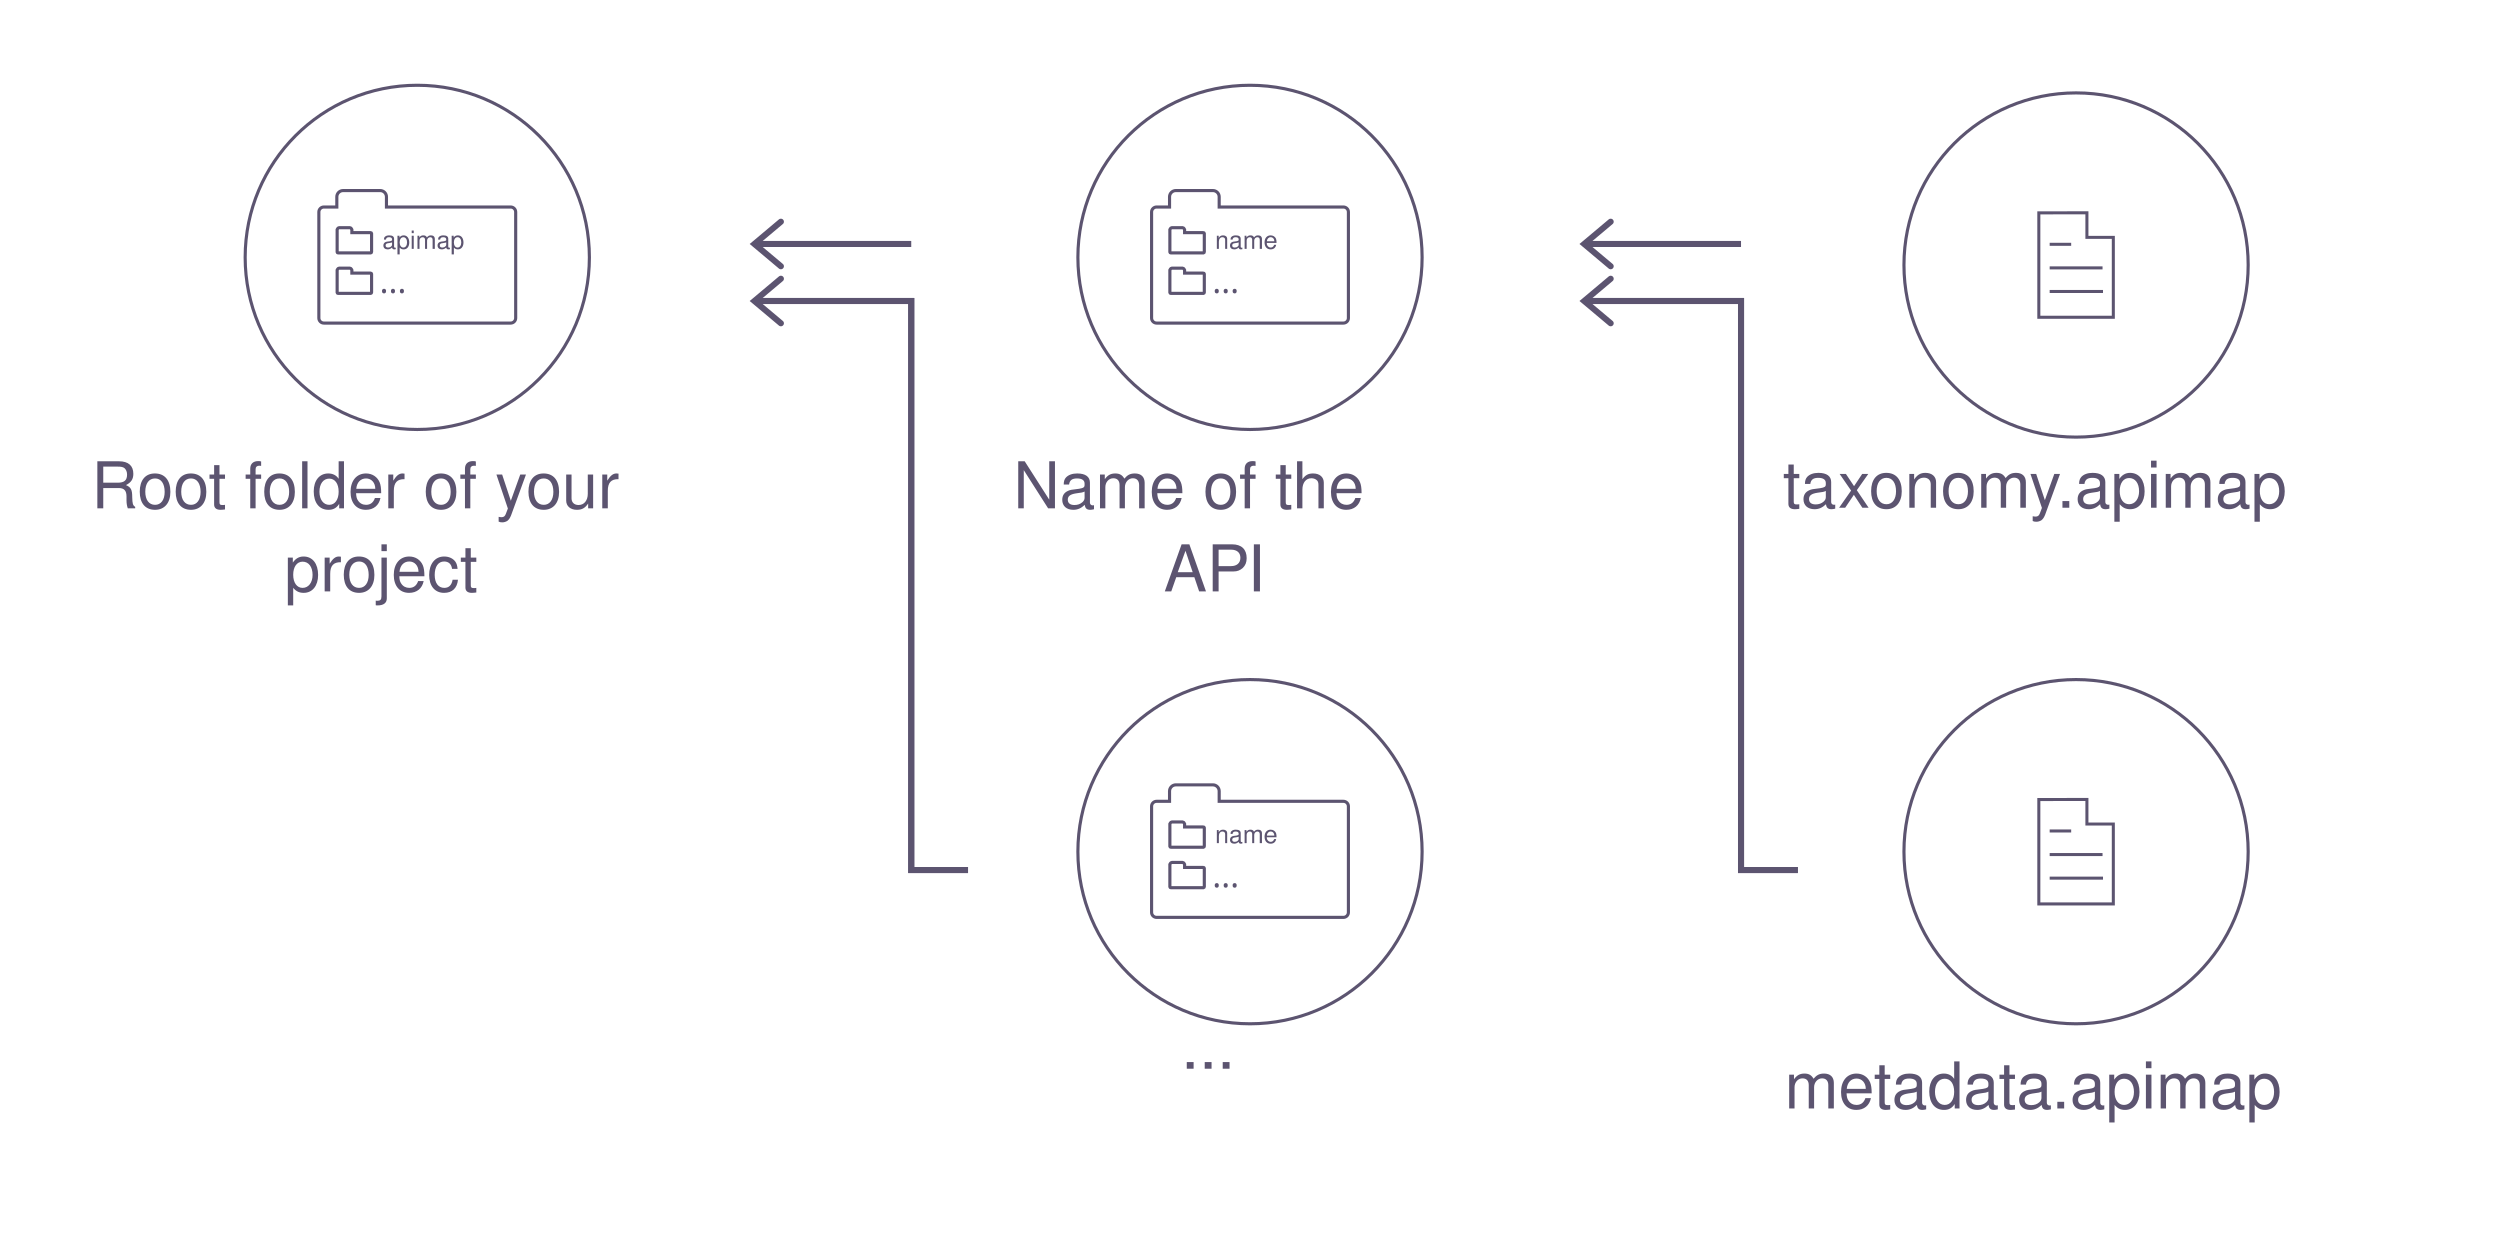
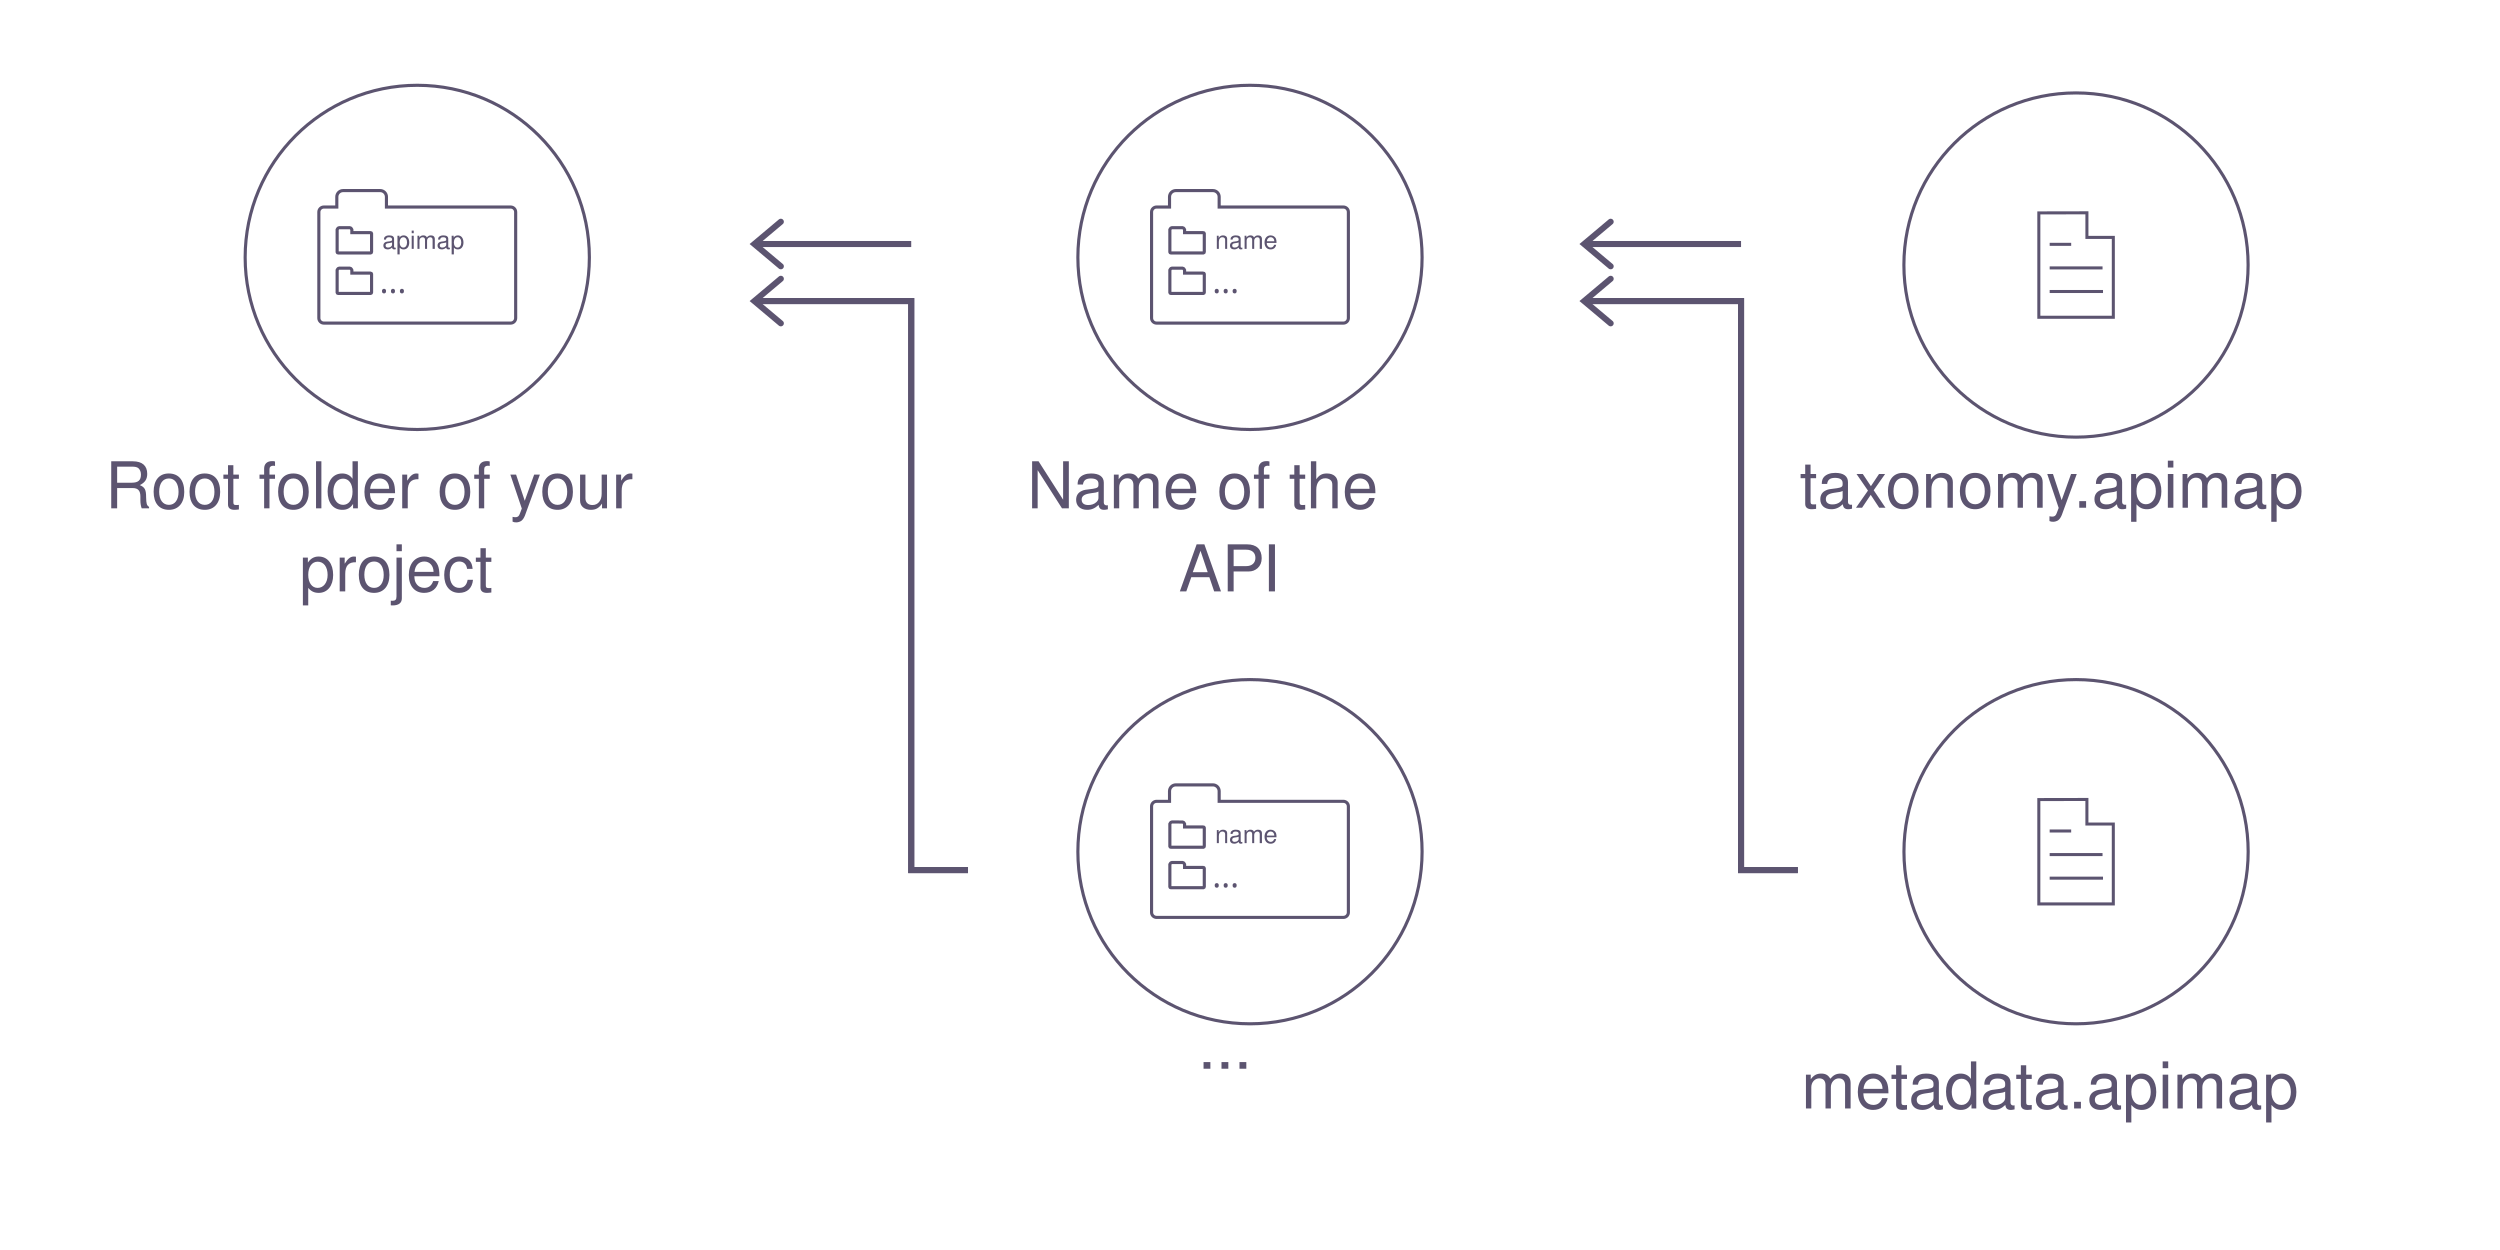
- <svg xmlns="http://www.w3.org/2000/svg" width="800" height="400" viewBox="0 0 211.667 105.833" version="1.1" id="svg2153">
-   <defs id="defs2147" />
-   <g id="layer1">
-     <text xml:space="preserve" style="font-size:5.475px;line-height:1.25;font-family:Helvetica-Light;-inkscape-font-specification:'Helvetica-Light, Normal';text-align:center;text-anchor:middle;display:inline;stroke-width:0.257;fill:#5c5470" x="175.702" y="93.845" id="text1841">
-       <tspan x="175.702" y="93.845" style="font-style:normal;font-variant:normal;font-weight:normal;font-stretch:normal;font-size:5.475px;font-family:Helvetica;-inkscape-font-specification:Helvetica;text-align:center;text-anchor:middle;stroke-width:0.257;fill:#5c5470" id="tspan1839">metadata.apimap</tspan>
-     </text>
-     <g id="g28408" transform="translate(140.3376,52.63962)">
-       <circle style="display:inline;fill:none;stroke:#5c5470;stroke-width:0.265;stroke-linecap:round;stroke-miterlimit:4;stroke-dasharray:none" id="circle1819" cx="35.436" cy="19.469" r="14.572" />
-       <g id="g1885" transform="translate(119.5004,-14.65223)" style="stroke:#5c5470">
-         <path style="display:inline;fill:none;stroke:#5c5470;stroke-width:0.257;stroke-linecap:butt;stroke-linejoin:miter;stroke-miterlimit:4;stroke-dasharray:none;stroke-opacity:1" d="m -87.217,29.707 v 8.837 h 6.307 v -6.764 h -2.236 v -2.081 z" id="path1829" />
-         <path style="display:inline;fill:none;stroke:#5c5470;stroke-width:0.257;stroke-linecap:butt;stroke-linejoin:miter;stroke-miterlimit:4;stroke-dasharray:none;stroke-opacity:1" d="m -86.299,32.368 h 1.821" id="path1831" />
-         <path style="display:inline;fill:none;stroke:#5c5470;stroke-width:0.257;stroke-linecap:butt;stroke-linejoin:miter;stroke-miterlimit:4;stroke-dasharray:none;stroke-opacity:1" d="m -86.299,34.365 h 4.476" id="path1833" />
-         <path style="display:inline;fill:none;stroke:#5c5470;stroke-width:0.257;stroke-linecap:butt;stroke-linejoin:miter;stroke-miterlimit:4;stroke-dasharray:none;stroke-opacity:1" d="m -86.299,36.362 h 4.516" id="path1835" />
-       </g>
+ <svg xmlns="http://www.w3.org/2000/svg" width="800" height="400" version="1.1" viewBox="0 0 211.67 105.83">
+   <text x="175.702" y="93.845" fill="#5c5470" font-family="Helvetica-Light" font-size="5.475px" stroke-width=".257" text-align="center" text-anchor="middle" style="line-height:1.25" xml:space="preserve">
+     <tspan x="175.702" y="93.845" fill="#5c5470" font-family="Helvetica" font-size="5.475px" stroke-width=".257" text-align="center" text-anchor="middle">metadata.apimap</tspan>
+   </text>
+   <g transform="translate(140.34 52.64)" fill="none" stroke="#5c5470">
+     <circle cx="35.436" cy="19.469" r="14.572" stroke-linecap="round" stroke-width=".265" />
+     <g transform="translate(119.5 -14.652)" stroke-width=".257">
+       <path d="m-87.217 29.707v8.837h6.307v-6.764h-2.236v-2.081z" />
+       <path d="m-86.299 32.368h1.821" />
+       <path d="m-86.299 34.365h4.476" />
+       <path d="m-86.299 36.362h4.516" />
    </g>
-     <g id="g28416" transform="translate(2.330869,2.968419)">
-       <circle style="display:inline;fill:none;stroke:#5c5470;stroke-width:0.265;stroke-linecap:round;stroke-miterlimit:4;stroke-dasharray:none" id="circle1889" cx="173.443" cy="19.469" r="14.572" />
-       <g id="g1899" transform="translate(257.5071,-14.65223)" style="stroke:#5c5470">
-         <path style="display:inline;fill:none;stroke:#5c5470;stroke-width:0.257;stroke-linecap:butt;stroke-linejoin:miter;stroke-miterlimit:4;stroke-dasharray:none;stroke-opacity:1" d="m -87.217,29.707 v 8.837 h 6.307 v -6.764 h -2.236 v -2.081 z" id="path1891" />
-         <path style="display:inline;fill:none;stroke:#5c5470;stroke-width:0.257;stroke-linecap:butt;stroke-linejoin:miter;stroke-miterlimit:4;stroke-dasharray:none;stroke-opacity:1" d="m -86.299,32.368 h 1.821" id="path1893" />
-         <path style="display:inline;fill:none;stroke:#5c5470;stroke-width:0.257;stroke-linecap:butt;stroke-linejoin:miter;stroke-miterlimit:4;stroke-dasharray:none;stroke-opacity:1" d="m -86.299,34.365 h 4.476" id="path1895" />
-         <path style="display:inline;fill:none;stroke:#5c5470;stroke-width:0.257;stroke-linecap:butt;stroke-linejoin:miter;stroke-miterlimit:4;stroke-dasharray:none;stroke-opacity:1" d="m -86.299,36.362 h 4.516" id="path1897" />
-       </g>
+   </g>
+   <g transform="translate(2.3309 2.9684)" fill="none" stroke="#5c5470">
+     <circle cx="173.44" cy="19.469" r="14.572" stroke-linecap="round" stroke-width=".265" />
+     <g transform="translate(257.51 -14.652)" stroke-width=".257">
+       <path d="m-87.217 29.707v8.837h6.307v-6.764h-2.236v-2.081z" />
+       <path d="m-86.299 32.368h1.821" />
+       <path d="m-86.299 34.365h4.476" />
+       <path d="m-86.299 36.362h4.516" />
    </g>
-     <text xml:space="preserve" style="font-size:5.475px;line-height:1.25;font-family:Helvetica-Light;-inkscape-font-specification:'Helvetica-Light, Normal';text-align:center;text-anchor:middle;display:inline;stroke-width:0.257;fill:#5c5470" x="175.848" y="42.989" id="text1903">
-       <tspan x="175.848" y="42.989" style="font-style:normal;font-variant:normal;font-weight:normal;font-stretch:normal;font-size:5.475px;font-family:Helvetica;-inkscape-font-specification:Helvetica;text-align:center;text-anchor:middle;stroke-width:0.257;fill:#5c5470" id="tspan1901">taxonomy.apimap</tspan>
-     </text>
-     <text xml:space="preserve" style="font-size:5.475px;line-height:1.25;font-family:Helvetica-Light;-inkscape-font-specification:'Helvetica-Light, Normal';text-align:center;text-anchor:middle;display:inline;stroke-width:0.257" x="105.023" y="40.871" id="text1945">
-       <tspan x="105.023" y="40.871" style="font-style:normal;font-variant:normal;font-weight:normal;font-stretch:normal;font-size:5.475px;font-family:Helvetica;-inkscape-font-specification:Helvetica;text-align:end;text-anchor:end;stroke-width:0.257" id="tspan2037" />
-     </text>
-     <g id="g28400" transform="translate(-69.11063,2.321866)">
-       <circle style="display:inline;fill:none;stroke:#5c5470;stroke-width:0.265;stroke-linecap:round;stroke-miterlimit:4;stroke-dasharray:none" id="circle1931" cx="104.44" cy="19.469" r="14.572" />
-       <path id="rect1953" style="fill:none;stroke:#5c5470;stroke-width:1;stroke-linecap:round;stroke-miterlimit:4;stroke-dasharray:none" d="m 370.996,52.203 c -1.104,0 -2.008,0.904 -2.008,2.008 v 3.256 h -4.143 c -0.889,0 -1.605,0.717 -1.605,1.605 v 33.932 c 0,0.889 0.717,1.605 1.605,1.605 h 59.775 c 0.889,0 1.604,-0.717 1.604,-1.605 v -33.932 c 0,-0.889 -0.715,-1.605 -1.604,-1.605 h -39.748 v -3.256 c 0,-1.104 -0.898,-2.008 -2.002,-2.008 z" transform="scale(0.2645833)" />
-       <path id="path1964" style="color:#000000;font-style:normal;font-variant:normal;font-weight:normal;font-stretch:normal;font-size:medium;line-height:normal;font-family:sans-serif;font-variant-ligatures:normal;font-variant-position:normal;font-variant-caps:normal;font-variant-numeric:normal;font-variant-alternates:normal;font-variant-east-asian:normal;font-feature-settings:normal;font-variation-settings:normal;text-indent:0;text-align:start;text-decoration:none;text-decoration-line:none;text-decoration-style:solid;text-decoration-color:#000000;letter-spacing:normal;word-spacing:normal;text-transform:none;writing-mode:lr-tb;direction:ltr;text-orientation:mixed;dominant-baseline:auto;baseline-shift:baseline;text-anchor:start;white-space:normal;shape-padding:0;shape-margin:0;inline-size:0;clip-rule:nonzero;display:inline;overflow:visible;visibility:visible;isolation:auto;mix-blend-mode:normal;color-interpolation:sRGB;color-interpolation-filters:linearRGB;solid-color:#000000;solid-opacity:1;vector-effect:none;fill:none;fill-opacity:1;fill-rule:nonzero;stroke:#5c5470;stroke-width:0.265;stroke-linecap:round;stroke-linejoin:miter;stroke-miterlimit:4;stroke-dasharray:none;stroke-dashoffset:0;stroke-opacity:1;color-rendering:auto;image-rendering:auto;shape-rendering:auto;text-rendering:auto;enable-background:accumulate;stop-color:#000000" d="m 97.814,16.954 c -0.087,0 -0.158,0.158 -0.158,0.158 v 0.336 0.229 1.341 c 0,0.041 0.033,0.074 0.074,0.074 h 2.767 c 0.041,0 0.074,-0.033 0.074,-0.074 v -1.57 c 0,-0.041 -0.033,-0.074 -0.074,-0.074 h -1.595 v -0.261 c 0,0 -0.07,-0.158 -0.157,-0.158 z" />
-       <text xml:space="preserve" style="font-size:2.117px;line-height:1.25;font-family:Helvetica-Light;-inkscape-font-specification:'Helvetica-Light, Normal';fill:#5c5470;fill-opacity:1;stroke-width:0.265" x="101.478" y="18.746" id="text1968">
-         <tspan id="tspan1966" x="101.478" y="18.746" style="font-style:normal;font-variant:normal;font-weight:normal;font-stretch:normal;font-size:2.117px;font-family:Helvetica;-inkscape-font-specification:Helvetica;fill:#5c5470;fill-opacity:1;stroke-width:0.265">apimap</tspan>
+   </g>
+   <text x="175.848" y="42.989" fill="#5c5470" font-family="Helvetica-Light" font-size="5.475px" stroke-width=".257" text-align="center" text-anchor="middle" style="line-height:1.25" xml:space="preserve">
+     <tspan x="175.848" y="42.989" fill="#5c5470" font-family="Helvetica" font-size="5.475px" stroke-width=".257" text-align="center" text-anchor="middle">taxonomy.apimap</tspan>
+   </text>
+   <text x="105.023" y="40.871" font-family="Helvetica-Light" font-size="5.475px" stroke-width=".257" text-align="center" text-anchor="middle" style="line-height:1.25" xml:space="preserve">
+     <tspan x="105.023" y="40.871" font-family="Helvetica" font-size="5.475px" stroke-width=".257" text-align="end" text-anchor="end" />
+   </text>
+   <g transform="translate(-69.111 2.3219)">
+     <g fill="none" stroke="#5c5470" stroke-linecap="round">
+       <circle cx="104.44" cy="19.469" r="14.572" stroke-width=".265" />
+       <path transform="scale(.26458)" d="m371 52.203c-1.104 0-2.008 0.904-2.008 2.008v3.256h-4.143c-0.889 0-1.605 0.717-1.605 1.605v33.932c0 0.889 0.717 1.605 1.605 1.605h59.775c0.889 0 1.603-0.717 1.603-1.605v-33.932c0-0.889-0.715-1.605-1.603-1.605h-39.748v-3.256c0-1.104-0.898-2.008-2.002-2.008z" />
+       <path d="m97.814 16.954c-0.087 0-0.158 0.158-0.158 0.158v1.906c0 0.041 0.033 0.074 0.074 0.074h2.767c0.041 0 0.074-0.033 0.074-0.074v-1.57c0-0.041-0.033-0.074-0.074-0.074h-1.595v-0.261s-0.07-0.158-0.157-0.158z" color="#000000" color-rendering="auto" dominant-baseline="auto" image-rendering="auto" shape-rendering="auto" solid-color="#000000" stop-color="#000000" stroke-width=".265" style="font-feature-settings:normal;font-variant-alternates:normal;font-variant-caps:normal;font-variant-east-asian:normal;font-variant-ligatures:normal;font-variant-numeric:normal;font-variant-position:normal;font-variation-settings:normal;inline-size:0;isolation:auto;mix-blend-mode:normal;shape-margin:0;shape-padding:0;text-decoration-color:#000000;text-decoration-line:none;text-decoration-style:solid;text-indent:0;text-orientation:mixed;text-transform:none;white-space:normal" />
+     </g>
+     <g stroke-width=".265">
+       <text x="101.478" y="18.746" fill="#5c5470" font-family="Helvetica-Light" font-size="2.117px" style="line-height:1.25" xml:space="preserve">
+         <tspan x="101.478" y="18.746" fill="#5c5470" font-family="Helvetica" font-size="2.117px" stroke-width=".265">apimap</tspan>
      </text>
-       <path id="path2029" style="color:#000000;font-style:normal;font-variant:normal;font-weight:normal;font-stretch:normal;font-size:medium;line-height:normal;font-family:sans-serif;font-variant-ligatures:normal;font-variant-position:normal;font-variant-caps:normal;font-variant-numeric:normal;font-variant-alternates:normal;font-variant-east-asian:normal;font-feature-settings:normal;font-variation-settings:normal;text-indent:0;text-align:start;text-decoration:none;text-decoration-line:none;text-decoration-style:solid;text-decoration-color:#000000;letter-spacing:normal;word-spacing:normal;text-transform:none;writing-mode:lr-tb;direction:ltr;text-orientation:mixed;dominant-baseline:auto;baseline-shift:baseline;text-anchor:start;white-space:normal;shape-padding:0;shape-margin:0;inline-size:0;clip-rule:nonzero;display:inline;overflow:visible;visibility:visible;isolation:auto;mix-blend-mode:normal;color-interpolation:sRGB;color-interpolation-filters:linearRGB;solid-color:#000000;solid-opacity:1;vector-effect:none;fill:none;fill-opacity:1;fill-rule:nonzero;stroke:#5c5470;stroke-width:0.265;stroke-linecap:round;stroke-linejoin:miter;stroke-miterlimit:4;stroke-dasharray:none;stroke-dashoffset:0;stroke-opacity:1;color-rendering:auto;image-rendering:auto;shape-rendering:auto;text-rendering:auto;enable-background:accumulate;stop-color:#000000" d="m 97.814,20.381 c -0.087,0 -0.158,0.158 -0.158,0.158 v 0.336 0.229 1.341 c 0,0.041 0.033,0.074 0.074,0.074 h 2.767 c 0.041,0 0.074,-0.033 0.074,-0.074 v -1.57 c 0,-0.041 -0.033,-0.074 -0.074,-0.074 h -1.595 v -0.261 c 0,0 -0.07,-0.158 -0.157,-0.158 z" />
-       <text xml:space="preserve" style="font-size:2.822px;line-height:1.25;font-family:Helvetica-Light;-inkscape-font-specification:'Helvetica-Light, Normal';fill:#5c5470;fill-opacity:1;stroke-width:0.265" x="101.251" y="22.472" id="text2035">
-         <tspan id="tspan2033" x="101.251" y="22.472" style="font-size:2.822px;fill:#5c5470;fill-opacity:1;stroke-width:0.265">...</tspan>
+       <path d="m97.814 20.381c-0.087 0-0.158 0.158-0.158 0.158v1.906c0 0.041 0.033 0.074 0.074 0.074h2.767c0.041 0 0.074-0.033 0.074-0.074v-1.57c0-0.041-0.033-0.074-0.074-0.074h-1.595v-0.261s-0.07-0.158-0.157-0.158z" color="#000000" color-rendering="auto" dominant-baseline="auto" fill="none" image-rendering="auto" shape-rendering="auto" solid-color="#000000" stop-color="#000000" stroke="#5c5470" stroke-linecap="round" style="font-feature-settings:normal;font-variant-alternates:normal;font-variant-caps:normal;font-variant-east-asian:normal;font-variant-ligatures:normal;font-variant-numeric:normal;font-variant-position:normal;font-variation-settings:normal;inline-size:0;isolation:auto;mix-blend-mode:normal;shape-margin:0;shape-padding:0;text-decoration-color:#000000;text-decoration-line:none;text-decoration-style:solid;text-indent:0;text-orientation:mixed;text-transform:none;white-space:normal" />
+       <text x="101.251" y="22.472" fill="#5c5470" font-family="Helvetica-Light" font-size="2.822px" style="line-height:1.25" xml:space="preserve">
+         <tspan x="101.251" y="22.472" fill="#5c5470" font-size="2.822px" stroke-width=".265">...</tspan>
      </text>
    </g>
-     <g id="g2069" transform="matrix(-0.5818565,0,0,0.5818565,197.5578,-88.66217)" style="display:inline;fill:none;stroke:#5c5470;stroke-width:0.882;stroke-miterlimit:4;stroke-dasharray:none">
-       <path id="path2065" style="fill:none;fill-opacity:1;stroke:#5c5470;stroke-width:0.882;stroke-linecap:round;stroke-miterlimit:4;stroke-dasharray:none" d="m 105.158,192.937 1.928,1.62 1.928,1.62 -1.928,1.62 -1.928,1.62" />
-       <path style="fill:none;stroke:#5c5470;stroke-width:0.882;stroke-linecap:butt;stroke-linejoin:miter;stroke-miterlimit:4;stroke-dasharray:none;stroke-opacity:1" d="M 109.014,196.176 H 86.191 v 82.801 h -8.263" id="path2067" />
-       <path style="fill:none;stroke:#5c5470;stroke-width:0.882;stroke-linecap:butt;stroke-linejoin:miter;stroke-miterlimit:4;stroke-dasharray:none;stroke-opacity:1" d="M 109.014,196.176 H 86.191 v 82.801 h -8.263" id="path35294" />
+   </g>
+   <g transform="matrix(-.58186 0 0 .58186 197.56 -88.662)" fill="none" stroke="#5c5470" stroke-width=".882">
+     <path d="m105.16 192.94 3.856 3.24-1.928 1.62-1.928 1.62" stroke-linecap="round" />
+     <path d="m109.01 196.18h-22.823v82.801h-8.263" />
+     <path d="m109.01 196.18h-22.823v82.801h-8.263" />
+   </g>
+   <text x="35.82" y="43.04" fill="#5c5470" font-family="Helvetica" font-size="5.468px" stroke-width=".265" text-anchor="middle" style="line-height:1.25" xml:space="preserve">
+     <tspan x="35.82" y="43.04" text-align="center">Root folder of your </tspan>
+     <tspan x="35.82" y="50.073" text-align="center">project</tspan>
+   </text>
+   <g transform="translate(1.3935 2.3219)">
+     <g fill="none" stroke="#5c5470" stroke-linecap="round">
+       <circle cx="104.44" cy="19.469" r="14.572" stroke-width=".265" />
+       <path transform="scale(.26458)" d="m371 52.203c-1.104 0-2.008 0.904-2.008 2.008v3.256h-4.143c-0.889 0-1.605 0.717-1.605 1.605v33.932c0 0.889 0.717 1.605 1.605 1.605h59.775c0.889 0 1.603-0.717 1.603-1.605v-33.932c0-0.889-0.715-1.605-1.603-1.605h-39.748v-3.256c0-1.104-0.898-2.008-2.002-2.008z" />
+       <path d="m97.814 16.954c-0.087 0-0.158 0.158-0.158 0.158v1.906c0 0.041 0.033 0.074 0.074 0.074h2.767c0.041 0 0.074-0.033 0.074-0.074v-1.57c0-0.041-0.033-0.074-0.074-0.074h-1.595v-0.261s-0.07-0.158-0.157-0.158z" color="#000000" color-rendering="auto" dominant-baseline="auto" image-rendering="auto" shape-rendering="auto" solid-color="#000000" stop-color="#000000" stroke-width=".265" style="font-feature-settings:normal;font-variant-alternates:normal;font-variant-caps:normal;font-variant-east-asian:normal;font-variant-ligatures:normal;font-variant-numeric:normal;font-variant-position:normal;font-variation-settings:normal;inline-size:0;isolation:auto;mix-blend-mode:normal;shape-margin:0;shape-padding:0;text-decoration-color:#000000;text-decoration-line:none;text-decoration-style:solid;text-indent:0;text-orientation:mixed;text-transform:none;white-space:normal" />
    </g>
-     <text xml:space="preserve" style="font-size:5.468px;line-height:1.25;font-family:Helvetica-Light;-inkscape-font-specification:'Helvetica-Light, Normal';stroke-width:0.265;fill:#5c5470" x="35.82" y="43.04" id="text18162">
-       <tspan style="font-style:normal;font-variant:normal;font-weight:normal;font-stretch:normal;font-size:5.468px;font-family:Helvetica;-inkscape-font-specification:Helvetica;text-align:center;text-anchor:middle;stroke-width:0.265;fill:#5c5470" x="35.82" y="43.04" id="tspan18164">Root folder of your </tspan>
-       <tspan style="font-style:normal;font-variant:normal;font-weight:normal;font-stretch:normal;font-size:5.468px;font-family:Helvetica;-inkscape-font-specification:Helvetica;text-align:center;text-anchor:middle;stroke-width:0.265;fill:#5c5470" x="35.82" y="50.073" id="tspan30355">project</tspan>
-     </text>
-     <g id="g31531" transform="translate(1.393506,2.321866)">
-       <circle style="display:inline;fill:none;stroke:#5c5470;stroke-width:0.265;stroke-linecap:round;stroke-miterlimit:4;stroke-dasharray:none" id="circle31515" cx="104.44" cy="19.469" r="14.572" />
-       <path id="path31517" style="fill:none;stroke:#5c5470;stroke-width:1;stroke-linecap:round;stroke-miterlimit:4;stroke-dasharray:none" d="m 370.996,52.203 c -1.104,0 -2.008,0.904 -2.008,2.008 v 3.256 h -4.143 c -0.889,0 -1.605,0.717 -1.605,1.605 v 33.932 c 0,0.889 0.717,1.605 1.605,1.605 h 59.775 c 0.889,0 1.604,-0.717 1.604,-1.605 v -33.932 c 0,-0.889 -0.715,-1.605 -1.604,-1.605 h -39.748 v -3.256 c 0,-1.104 -0.898,-2.008 -2.002,-2.008 z" transform="scale(0.2645833)" />
-       <path id="path31519" style="color:#000000;font-style:normal;font-variant:normal;font-weight:normal;font-stretch:normal;font-size:medium;line-height:normal;font-family:sans-serif;font-variant-ligatures:normal;font-variant-position:normal;font-variant-caps:normal;font-variant-numeric:normal;font-variant-alternates:normal;font-variant-east-asian:normal;font-feature-settings:normal;font-variation-settings:normal;text-indent:0;text-align:start;text-decoration:none;text-decoration-line:none;text-decoration-style:solid;text-decoration-color:#000000;letter-spacing:normal;word-spacing:normal;text-transform:none;writing-mode:lr-tb;direction:ltr;text-orientation:mixed;dominant-baseline:auto;baseline-shift:baseline;text-anchor:start;white-space:normal;shape-padding:0;shape-margin:0;inline-size:0;clip-rule:nonzero;display:inline;overflow:visible;visibility:visible;isolation:auto;mix-blend-mode:normal;color-interpolation:sRGB;color-interpolation-filters:linearRGB;solid-color:#000000;solid-opacity:1;vector-effect:none;fill:none;fill-opacity:1;fill-rule:nonzero;stroke:#5c5470;stroke-width:0.265;stroke-linecap:round;stroke-linejoin:miter;stroke-miterlimit:4;stroke-dasharray:none;stroke-dashoffset:0;stroke-opacity:1;color-rendering:auto;image-rendering:auto;shape-rendering:auto;text-rendering:auto;enable-background:accumulate;stop-color:#000000" d="m 97.814,16.954 c -0.087,0 -0.158,0.158 -0.158,0.158 v 0.336 0.229 1.341 c 0,0.041 0.033,0.074 0.074,0.074 h 2.767 c 0.041,0 0.074,-0.033 0.074,-0.074 v -1.57 c 0,-0.041 -0.033,-0.074 -0.074,-0.074 h -1.595 v -0.261 c 0,0 -0.07,-0.158 -0.157,-0.158 z" />
-       <text xml:space="preserve" style="font-size:2.117px;line-height:1.25;font-family:Helvetica-Light;-inkscape-font-specification:'Helvetica-Light, Normal';fill:#5c5470;fill-opacity:1;stroke-width:0.265" x="101.478" y="18.746" id="text31523">
-         <tspan id="tspan31521" x="101.478" y="18.746" style="font-style:normal;font-variant:normal;font-weight:normal;font-stretch:normal;font-size:2.117px;font-family:Helvetica;-inkscape-font-specification:Helvetica;fill:#5c5470;fill-opacity:1;stroke-width:0.265">name</tspan>
+     <g stroke-width=".265">
+       <text x="101.478" y="18.746" fill="#5c5470" font-family="Helvetica-Light" font-size="2.117px" style="line-height:1.25" xml:space="preserve">
+         <tspan x="101.478" y="18.746" fill="#5c5470" font-family="Helvetica" font-size="2.117px" stroke-width=".265">name</tspan>
      </text>
-       <path id="path31525" style="color:#000000;font-style:normal;font-variant:normal;font-weight:normal;font-stretch:normal;font-size:medium;line-height:normal;font-family:sans-serif;font-variant-ligatures:normal;font-variant-position:normal;font-variant-caps:normal;font-variant-numeric:normal;font-variant-alternates:normal;font-variant-east-asian:normal;font-feature-settings:normal;font-variation-settings:normal;text-indent:0;text-align:start;text-decoration:none;text-decoration-line:none;text-decoration-style:solid;text-decoration-color:#000000;letter-spacing:normal;word-spacing:normal;text-transform:none;writing-mode:lr-tb;direction:ltr;text-orientation:mixed;dominant-baseline:auto;baseline-shift:baseline;text-anchor:start;white-space:normal;shape-padding:0;shape-margin:0;inline-size:0;clip-rule:nonzero;display:inline;overflow:visible;visibility:visible;isolation:auto;mix-blend-mode:normal;color-interpolation:sRGB;color-interpolation-filters:linearRGB;solid-color:#000000;solid-opacity:1;vector-effect:none;fill:none;fill-opacity:1;fill-rule:nonzero;stroke:#5c5470;stroke-width:0.265;stroke-linecap:round;stroke-linejoin:miter;stroke-miterlimit:4;stroke-dasharray:none;stroke-dashoffset:0;stroke-opacity:1;color-rendering:auto;image-rendering:auto;shape-rendering:auto;text-rendering:auto;enable-background:accumulate;stop-color:#000000" d="m 97.814,20.381 c -0.087,0 -0.158,0.158 -0.158,0.158 v 0.336 0.229 1.341 c 0,0.041 0.033,0.074 0.074,0.074 h 2.767 c 0.041,0 0.074,-0.033 0.074,-0.074 v -1.57 c 0,-0.041 -0.033,-0.074 -0.074,-0.074 h -1.595 v -0.261 c 0,0 -0.07,-0.158 -0.157,-0.158 z" />
-       <text xml:space="preserve" style="font-size:2.822px;line-height:1.25;font-family:Helvetica-Light;-inkscape-font-specification:'Helvetica-Light, Normal';fill:#5c5470;fill-opacity:1;stroke-width:0.265" x="101.251" y="22.472" id="text31529">
-         <tspan id="tspan31527" x="101.251" y="22.472" style="font-size:2.822px;fill:#5c5470;fill-opacity:1;stroke-width:0.265">...</tspan>
+       <path d="m97.814 20.381c-0.087 0-0.158 0.158-0.158 0.158v1.906c0 0.041 0.033 0.074 0.074 0.074h2.767c0.041 0 0.074-0.033 0.074-0.074v-1.57c0-0.041-0.033-0.074-0.074-0.074h-1.595v-0.261s-0.07-0.158-0.157-0.158z" color="#000000" color-rendering="auto" dominant-baseline="auto" fill="none" image-rendering="auto" shape-rendering="auto" solid-color="#000000" stop-color="#000000" stroke="#5c5470" stroke-linecap="round" style="font-feature-settings:normal;font-variant-alternates:normal;font-variant-caps:normal;font-variant-east-asian:normal;font-variant-ligatures:normal;font-variant-numeric:normal;font-variant-position:normal;font-variation-settings:normal;inline-size:0;isolation:auto;mix-blend-mode:normal;shape-margin:0;shape-padding:0;text-decoration-color:#000000;text-decoration-line:none;text-decoration-style:solid;text-indent:0;text-orientation:mixed;text-transform:none;white-space:normal" />
+       <text x="101.251" y="22.472" fill="#5c5470" font-family="Helvetica-Light" font-size="2.822px" style="line-height:1.25" xml:space="preserve">
+         <tspan x="101.251" y="22.472" fill="#5c5470" font-size="2.822px" stroke-width=".265">...</tspan>
      </text>
    </g>
-     <text xml:space="preserve" style="font-size:5.468px;line-height:1.25;font-family:Helvetica-Light;-inkscape-font-specification:'Helvetica-Light, Normal';stroke-width:0.265;fill:#5c5470" x="106.385" y="43.04" id="text32993">
-       <tspan style="font-style:normal;font-variant:normal;font-weight:normal;font-stretch:normal;font-size:5.468px;font-family:Helvetica;-inkscape-font-specification:Helvetica;text-align:center;text-anchor:middle;stroke-width:0.265;fill:#5c5470" x="106.385" y="43.04" id="tspan32991">Name of the </tspan>
-       <tspan style="font-style:normal;font-variant:normal;font-weight:normal;font-stretch:normal;font-size:5.468px;font-family:Helvetica;-inkscape-font-specification:Helvetica;text-align:center;text-anchor:middle;stroke-width:0.265;fill:#5c5470" x="106.385" y="50.073" id="tspan33073">API</tspan>
-     </text>
-     <g id="g33647" transform="translate(1.393506,52.63962)">
-       <circle style="display:inline;fill:none;stroke:#5c5470;stroke-width:0.265;stroke-linecap:round;stroke-miterlimit:4;stroke-dasharray:none" id="circle33631" cx="104.44" cy="19.469" r="14.572" />
-       <path id="path33633" style="fill:none;stroke:#5c5470;stroke-width:1;stroke-linecap:round;stroke-miterlimit:4;stroke-dasharray:none" d="m 370.996,52.203 c -1.104,0 -2.008,0.904 -2.008,2.008 v 3.256 h -4.143 c -0.889,0 -1.605,0.717 -1.605,1.605 v 33.932 c 0,0.889 0.717,1.605 1.605,1.605 h 59.775 c 0.889,0 1.604,-0.717 1.604,-1.605 v -33.932 c 0,-0.889 -0.715,-1.605 -1.604,-1.605 h -39.748 v -3.256 c 0,-1.104 -0.898,-2.008 -2.002,-2.008 z" transform="scale(0.2645833)" />
-       <path id="path33635" style="color:#000000;font-style:normal;font-variant:normal;font-weight:normal;font-stretch:normal;font-size:medium;line-height:normal;font-family:sans-serif;font-variant-ligatures:normal;font-variant-position:normal;font-variant-caps:normal;font-variant-numeric:normal;font-variant-alternates:normal;font-variant-east-asian:normal;font-feature-settings:normal;font-variation-settings:normal;text-indent:0;text-align:start;text-decoration:none;text-decoration-line:none;text-decoration-style:solid;text-decoration-color:#000000;letter-spacing:normal;word-spacing:normal;text-transform:none;writing-mode:lr-tb;direction:ltr;text-orientation:mixed;dominant-baseline:auto;baseline-shift:baseline;text-anchor:start;white-space:normal;shape-padding:0;shape-margin:0;inline-size:0;clip-rule:nonzero;display:inline;overflow:visible;visibility:visible;isolation:auto;mix-blend-mode:normal;color-interpolation:sRGB;color-interpolation-filters:linearRGB;solid-color:#000000;solid-opacity:1;vector-effect:none;fill:none;fill-opacity:1;fill-rule:nonzero;stroke:#5c5470;stroke-width:0.265;stroke-linecap:round;stroke-linejoin:miter;stroke-miterlimit:4;stroke-dasharray:none;stroke-dashoffset:0;stroke-opacity:1;color-rendering:auto;image-rendering:auto;shape-rendering:auto;text-rendering:auto;enable-background:accumulate;stop-color:#000000" d="m 97.814,16.954 c -0.087,0 -0.158,0.158 -0.158,0.158 v 0.336 0.229 1.341 c 0,0.041 0.033,0.074 0.074,0.074 h 2.767 c 0.041,0 0.074,-0.033 0.074,-0.074 v -1.57 c 0,-0.041 -0.033,-0.074 -0.074,-0.074 h -1.595 v -0.261 c 0,0 -0.07,-0.158 -0.157,-0.158 z" />
-       <text xml:space="preserve" style="font-size:2.117px;line-height:1.25;font-family:Helvetica-Light;-inkscape-font-specification:'Helvetica-Light, Normal';fill:#5c5470;fill-opacity:1;stroke-width:0.265" x="101.478" y="18.746" id="text33639">
-         <tspan id="tspan33637" x="101.478" y="18.746" style="font-style:normal;font-variant:normal;font-weight:normal;font-stretch:normal;font-size:2.117px;font-family:Helvetica;-inkscape-font-specification:Helvetica;fill:#5c5470;fill-opacity:1;stroke-width:0.265">name</tspan>
+   </g>
+   <text x="106.385" y="43.04" fill="#5c5470" font-family="Helvetica" font-size="5.468px" stroke-width=".265" text-anchor="middle" style="line-height:1.25" xml:space="preserve">
+     <tspan x="106.385" y="43.04" text-align="center">Name of the </tspan>
+     <tspan x="106.385" y="50.073" text-align="center">API</tspan>
+   </text>
+   <g transform="translate(1.3935 52.64)">
+     <g fill="none" stroke="#5c5470" stroke-linecap="round">
+       <circle cx="104.44" cy="19.469" r="14.572" stroke-width=".265" />
+       <path transform="scale(.26458)" d="m371 52.203c-1.104 0-2.008 0.904-2.008 2.008v3.256h-4.143c-0.889 0-1.605 0.717-1.605 1.605v33.932c0 0.889 0.717 1.605 1.605 1.605h59.775c0.889 0 1.603-0.717 1.603-1.605v-33.932c0-0.889-0.715-1.605-1.603-1.605h-39.748v-3.256c0-1.104-0.898-2.008-2.002-2.008z" />
+       <path d="m97.814 16.954c-0.087 0-0.158 0.158-0.158 0.158v1.906c0 0.041 0.033 0.074 0.074 0.074h2.767c0.041 0 0.074-0.033 0.074-0.074v-1.57c0-0.041-0.033-0.074-0.074-0.074h-1.595v-0.261s-0.07-0.158-0.157-0.158z" color="#000000" color-rendering="auto" dominant-baseline="auto" image-rendering="auto" shape-rendering="auto" solid-color="#000000" stop-color="#000000" stroke-width=".265" style="font-feature-settings:normal;font-variant-alternates:normal;font-variant-caps:normal;font-variant-east-asian:normal;font-variant-ligatures:normal;font-variant-numeric:normal;font-variant-position:normal;font-variation-settings:normal;inline-size:0;isolation:auto;mix-blend-mode:normal;shape-margin:0;shape-padding:0;text-decoration-color:#000000;text-decoration-line:none;text-decoration-style:solid;text-indent:0;text-orientation:mixed;text-transform:none;white-space:normal" />
+     </g>
+     <g stroke-width=".265">
+       <text x="101.478" y="18.746" fill="#5c5470" font-family="Helvetica-Light" font-size="2.117px" style="line-height:1.25" xml:space="preserve">
+         <tspan x="101.478" y="18.746" fill="#5c5470" font-family="Helvetica" font-size="2.117px" stroke-width=".265">name</tspan>
      </text>
-       <path id="path33641" style="color:#000000;font-style:normal;font-variant:normal;font-weight:normal;font-stretch:normal;font-size:medium;line-height:normal;font-family:sans-serif;font-variant-ligatures:normal;font-variant-position:normal;font-variant-caps:normal;font-variant-numeric:normal;font-variant-alternates:normal;font-variant-east-asian:normal;font-feature-settings:normal;font-variation-settings:normal;text-indent:0;text-align:start;text-decoration:none;text-decoration-line:none;text-decoration-style:solid;text-decoration-color:#000000;letter-spacing:normal;word-spacing:normal;text-transform:none;writing-mode:lr-tb;direction:ltr;text-orientation:mixed;dominant-baseline:auto;baseline-shift:baseline;text-anchor:start;white-space:normal;shape-padding:0;shape-margin:0;inline-size:0;clip-rule:nonzero;display:inline;overflow:visible;visibility:visible;isolation:auto;mix-blend-mode:normal;color-interpolation:sRGB;color-interpolation-filters:linearRGB;solid-color:#000000;solid-opacity:1;vector-effect:none;fill:none;fill-opacity:1;fill-rule:nonzero;stroke:#5c5470;stroke-width:0.265;stroke-linecap:round;stroke-linejoin:miter;stroke-miterlimit:4;stroke-dasharray:none;stroke-dashoffset:0;stroke-opacity:1;color-rendering:auto;image-rendering:auto;shape-rendering:auto;text-rendering:auto;enable-background:accumulate;stop-color:#000000" d="m 97.814,20.381 c -0.087,0 -0.158,0.158 -0.158,0.158 v 0.336 0.229 1.341 c 0,0.041 0.033,0.074 0.074,0.074 h 2.767 c 0.041,0 0.074,-0.033 0.074,-0.074 v -1.57 c 0,-0.041 -0.033,-0.074 -0.074,-0.074 h -1.595 v -0.261 c 0,0 -0.07,-0.158 -0.157,-0.158 z" />
-       <text xml:space="preserve" style="font-size:2.822px;line-height:1.25;font-family:Helvetica-Light;-inkscape-font-specification:'Helvetica-Light, Normal';fill:#5c5470;fill-opacity:1;stroke-width:0.265" x="101.251" y="22.472" id="text33645">
-         <tspan id="tspan33643" x="101.251" y="22.472" style="font-size:2.822px;fill:#5c5470;fill-opacity:1;stroke-width:0.265">...</tspan>
+       <path d="m97.814 20.381c-0.087 0-0.158 0.158-0.158 0.158v1.906c0 0.041 0.033 0.074 0.074 0.074h2.767c0.041 0 0.074-0.033 0.074-0.074v-1.57c0-0.041-0.033-0.074-0.074-0.074h-1.595v-0.261s-0.07-0.158-0.157-0.158z" color="#000000" color-rendering="auto" dominant-baseline="auto" fill="none" image-rendering="auto" shape-rendering="auto" solid-color="#000000" stop-color="#000000" stroke="#5c5470" stroke-linecap="round" style="font-feature-settings:normal;font-variant-alternates:normal;font-variant-caps:normal;font-variant-east-asian:normal;font-variant-ligatures:normal;font-variant-numeric:normal;font-variant-position:normal;font-variation-settings:normal;inline-size:0;isolation:auto;mix-blend-mode:normal;shape-margin:0;shape-padding:0;text-decoration-color:#000000;text-decoration-line:none;text-decoration-style:solid;text-indent:0;text-orientation:mixed;text-transform:none;white-space:normal" />
+       <text x="101.251" y="22.472" fill="#5c5470" font-family="Helvetica-Light" font-size="2.822px" style="line-height:1.25" xml:space="preserve">
+         <tspan x="101.251" y="22.472" fill="#5c5470" font-size="2.822px" stroke-width=".265">...</tspan>
      </text>
    </g>
-     <text xml:space="preserve" style="font-size:5.468px;line-height:1.25;font-family:Helvetica-Light;-inkscape-font-specification:'Helvetica-Light, Normal';stroke-width:0.265;fill:#5c5470" x="105.847" y="90.486" id="text33653">
-       <tspan style="font-style:normal;font-variant:normal;font-weight:normal;font-stretch:normal;font-size:5.468px;font-family:Helvetica;-inkscape-font-specification:Helvetica;text-align:center;text-anchor:middle;stroke-width:0.265;fill:#5c5470" x="105.847" y="90.486" id="tspan33651">...</tspan>
-     </text>
-     <g id="g35141" transform="matrix(-0.5818565,0,0,0.5818565,197.5578,-93.4905)" style="display:inline;fill:none;stroke:#5c5470;stroke-width:0.882;stroke-miterlimit:4;stroke-dasharray:none">
-       <path id="path35137" style="fill:none;fill-opacity:1;stroke:#5c5470;stroke-width:0.882;stroke-linecap:round;stroke-miterlimit:4;stroke-dasharray:none" d="m 105.158,192.937 1.928,1.62 1.928,1.62 -1.928,1.62 -1.928,1.62" />
-       <path style="fill:none;stroke:#5c5470;stroke-width:0.882;stroke-linecap:butt;stroke-linejoin:miter;stroke-miterlimit:4;stroke-dasharray:none;stroke-opacity:1" d="M 109.014,196.176 H 86.191" id="path35139" />
+   </g>
+   <text x="105.847" y="90.486" fill="#5c5470" font-family="Helvetica-Light" font-size="5.468px" stroke-width=".265" style="line-height:1.25" xml:space="preserve">
+     <tspan x="105.847" y="90.486" fill="#5c5470" font-family="Helvetica" font-size="5.468px" stroke-width=".265" text-align="center" text-anchor="middle">...</tspan>
+   </text>
+   <g fill="none" stroke="#5c5470" stroke-width=".882">
+     <g transform="matrix(-.58186 0 0 .58186 197.56 -93.491)">
+       <path d="m105.16 192.94 3.856 3.24-1.928 1.62-1.928 1.62" stroke-linecap="round" />
+       <path d="m109.01 196.18h-22.823" />
    </g>
-     <g id="g35400" transform="matrix(-0.5818565,0,0,0.5818565,127.3026,-88.66217)" style="display:inline;fill:none;stroke:#5c5470;stroke-width:0.882;stroke-miterlimit:4;stroke-dasharray:none">
-       <path id="path35394" style="fill:none;fill-opacity:1;stroke:#5c5470;stroke-width:0.882;stroke-linecap:round;stroke-miterlimit:4;stroke-dasharray:none" d="m 105.158,192.937 1.928,1.62 1.928,1.62 -1.928,1.62 -1.928,1.62" />
-       <path style="fill:none;stroke:#5c5470;stroke-width:0.882;stroke-linecap:butt;stroke-linejoin:miter;stroke-miterlimit:4;stroke-dasharray:none;stroke-opacity:1" d="M 109.014,196.176 H 86.191 v 82.801 h -8.263" id="path35396" />
-       <path style="fill:none;stroke:#5c5470;stroke-width:0.882;stroke-linecap:butt;stroke-linejoin:miter;stroke-miterlimit:4;stroke-dasharray:none;stroke-opacity:1" d="M 109.014,196.176 H 86.191 v 82.801 h -8.263" id="path35398" />
+     <g transform="matrix(-.58186 0 0 .58186 127.3 -88.662)">
+       <path d="m105.16 192.94 3.856 3.24-1.928 1.62-1.928 1.62" stroke-linecap="round" />
+       <path d="m109.01 196.18h-22.823v82.801h-8.263" />
+       <path d="m109.01 196.18h-22.823v82.801h-8.263" />
    </g>
-     <g id="g35406" transform="matrix(-0.5818565,0,0,0.5818565,127.3026,-93.4905)" style="display:inline;fill:none;stroke:#5c5470;stroke-width:0.882;stroke-miterlimit:4;stroke-dasharray:none">
-       <path id="path35402" style="fill:none;fill-opacity:1;stroke:#5c5470;stroke-width:0.882;stroke-linecap:round;stroke-miterlimit:4;stroke-dasharray:none" d="m 105.158,192.937 1.928,1.62 1.928,1.62 -1.928,1.62 -1.928,1.62" />
-       <path style="fill:none;stroke:#5c5470;stroke-width:0.882;stroke-linecap:butt;stroke-linejoin:miter;stroke-miterlimit:4;stroke-dasharray:none;stroke-opacity:1" d="M 109.014,196.176 H 86.191" id="path35404" />
+     <g transform="matrix(-.58186 0 0 .58186 127.3 -93.491)">
+       <path d="m105.16 192.94 3.856 3.24-1.928 1.62-1.928 1.62" stroke-linecap="round" />
+       <path d="m109.01 196.18h-22.823" />
    </g>
  </g>
</svg>
